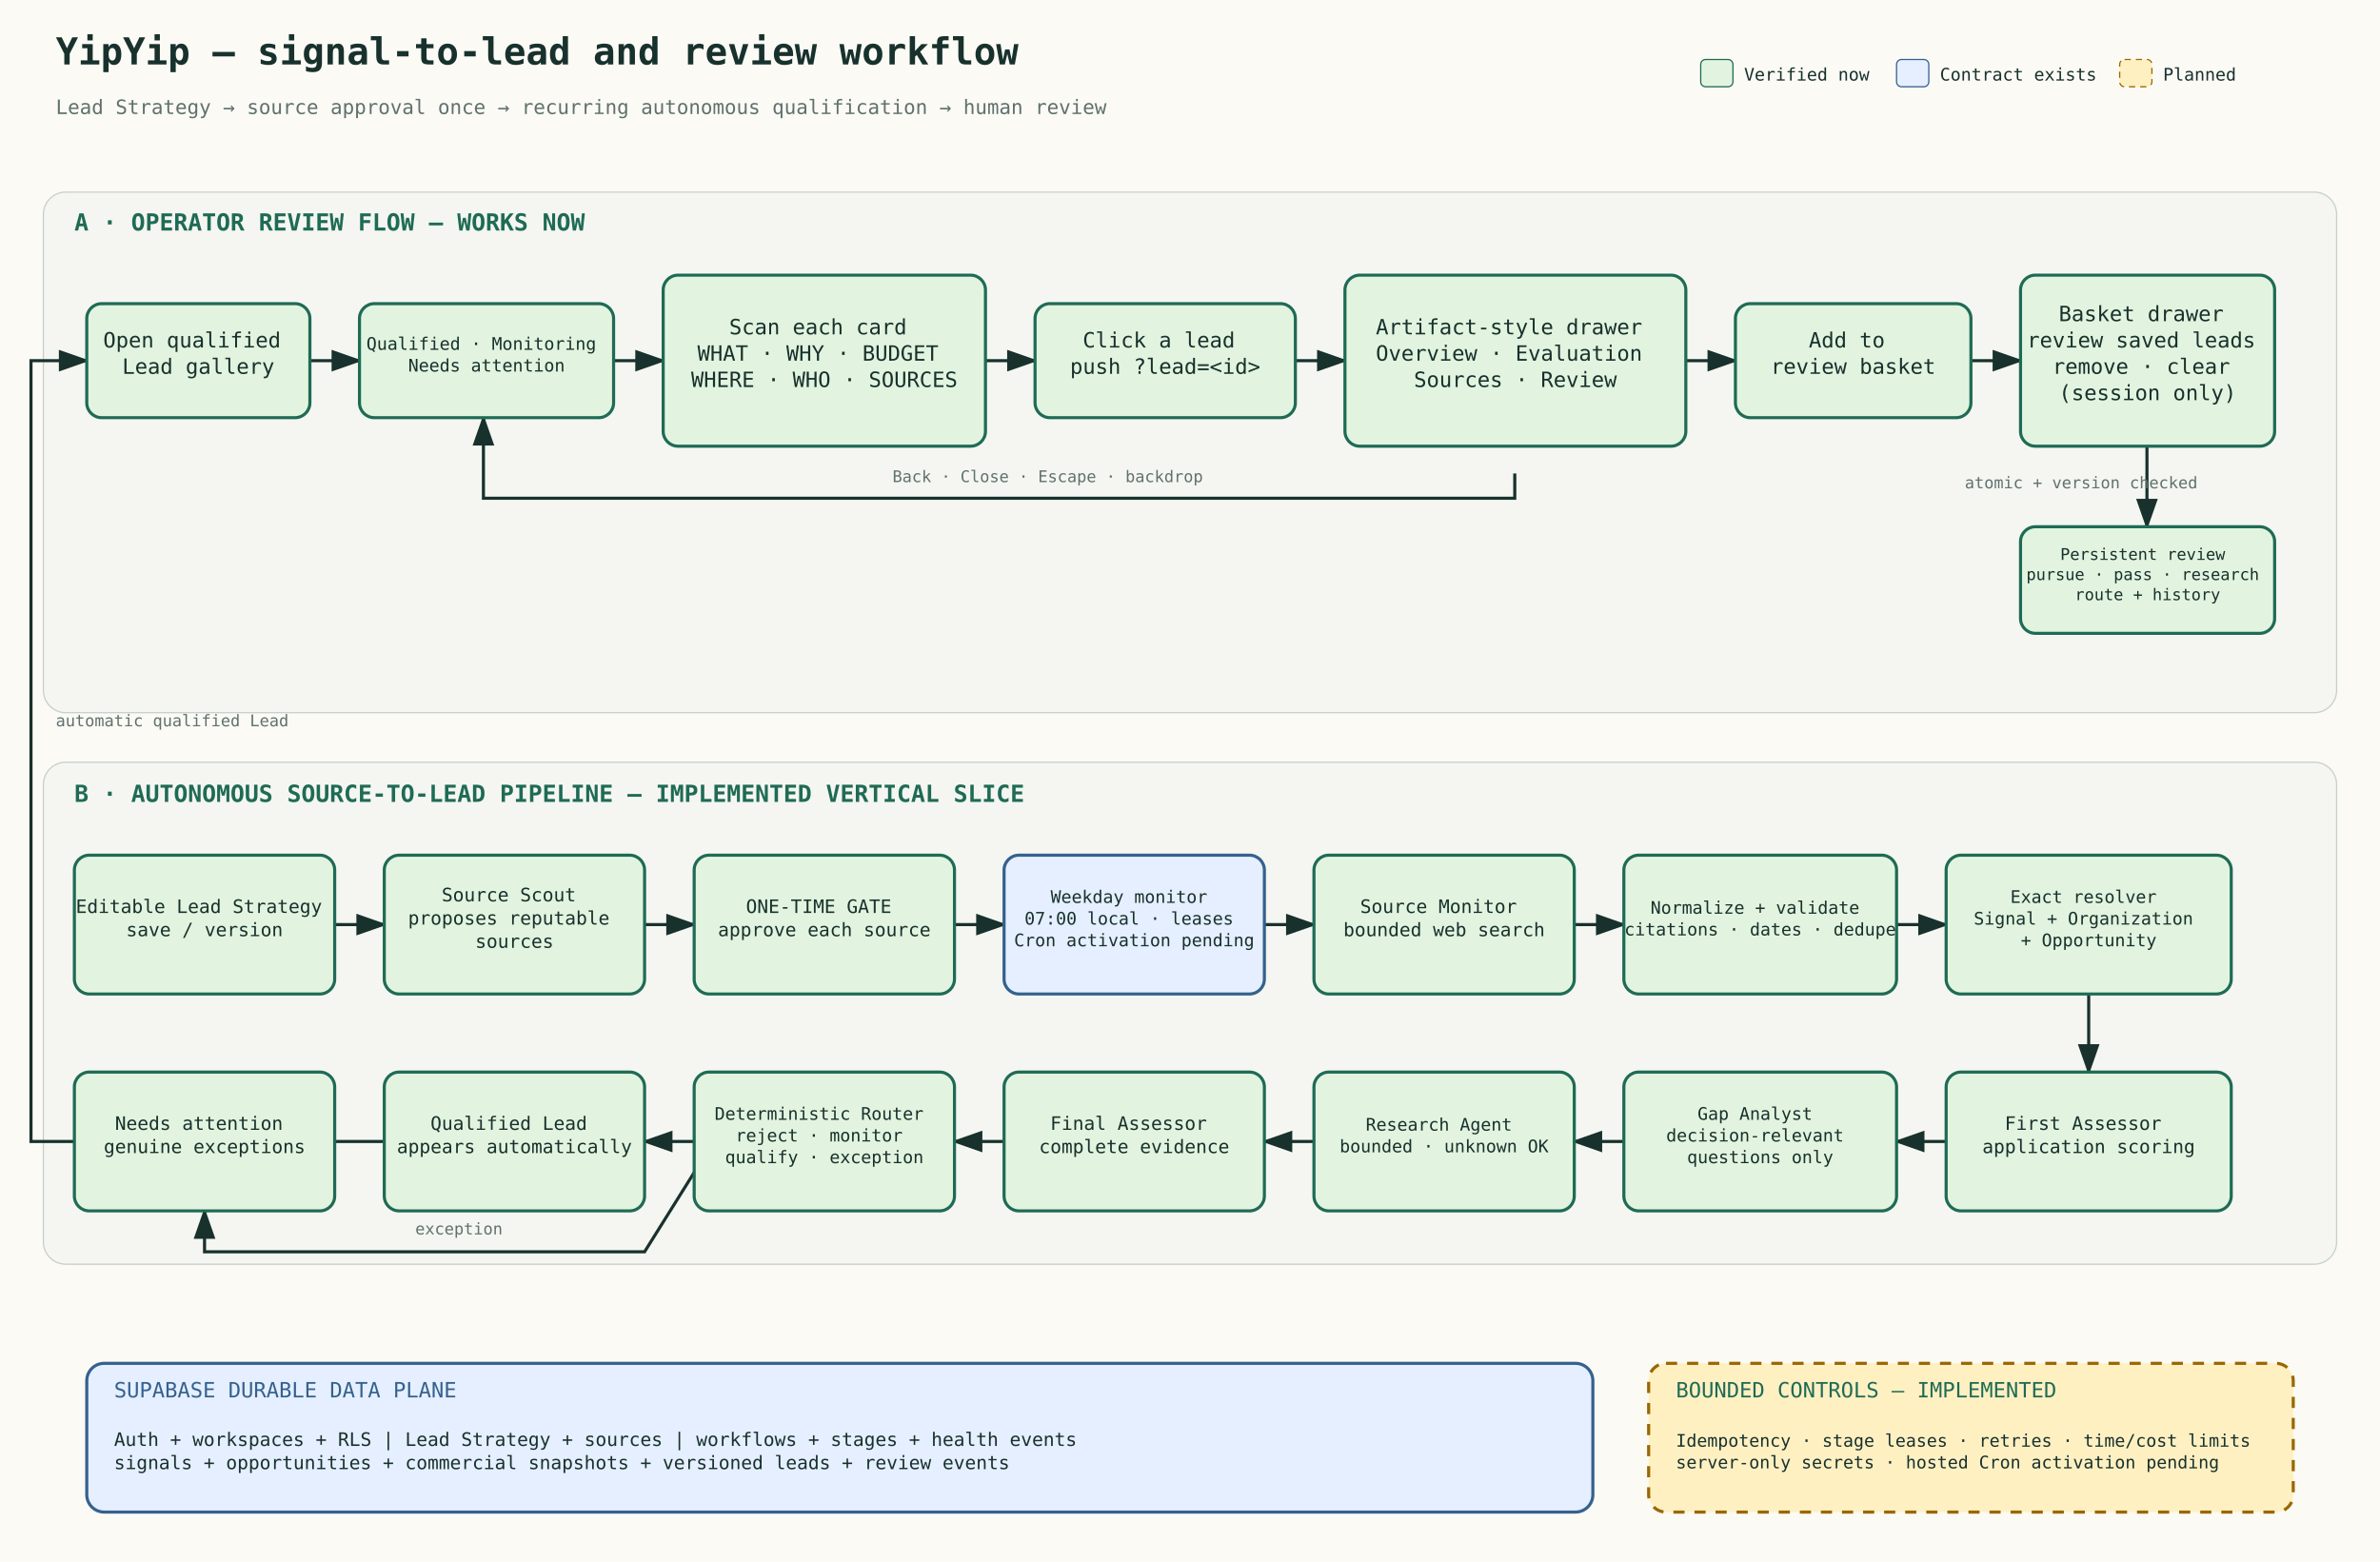
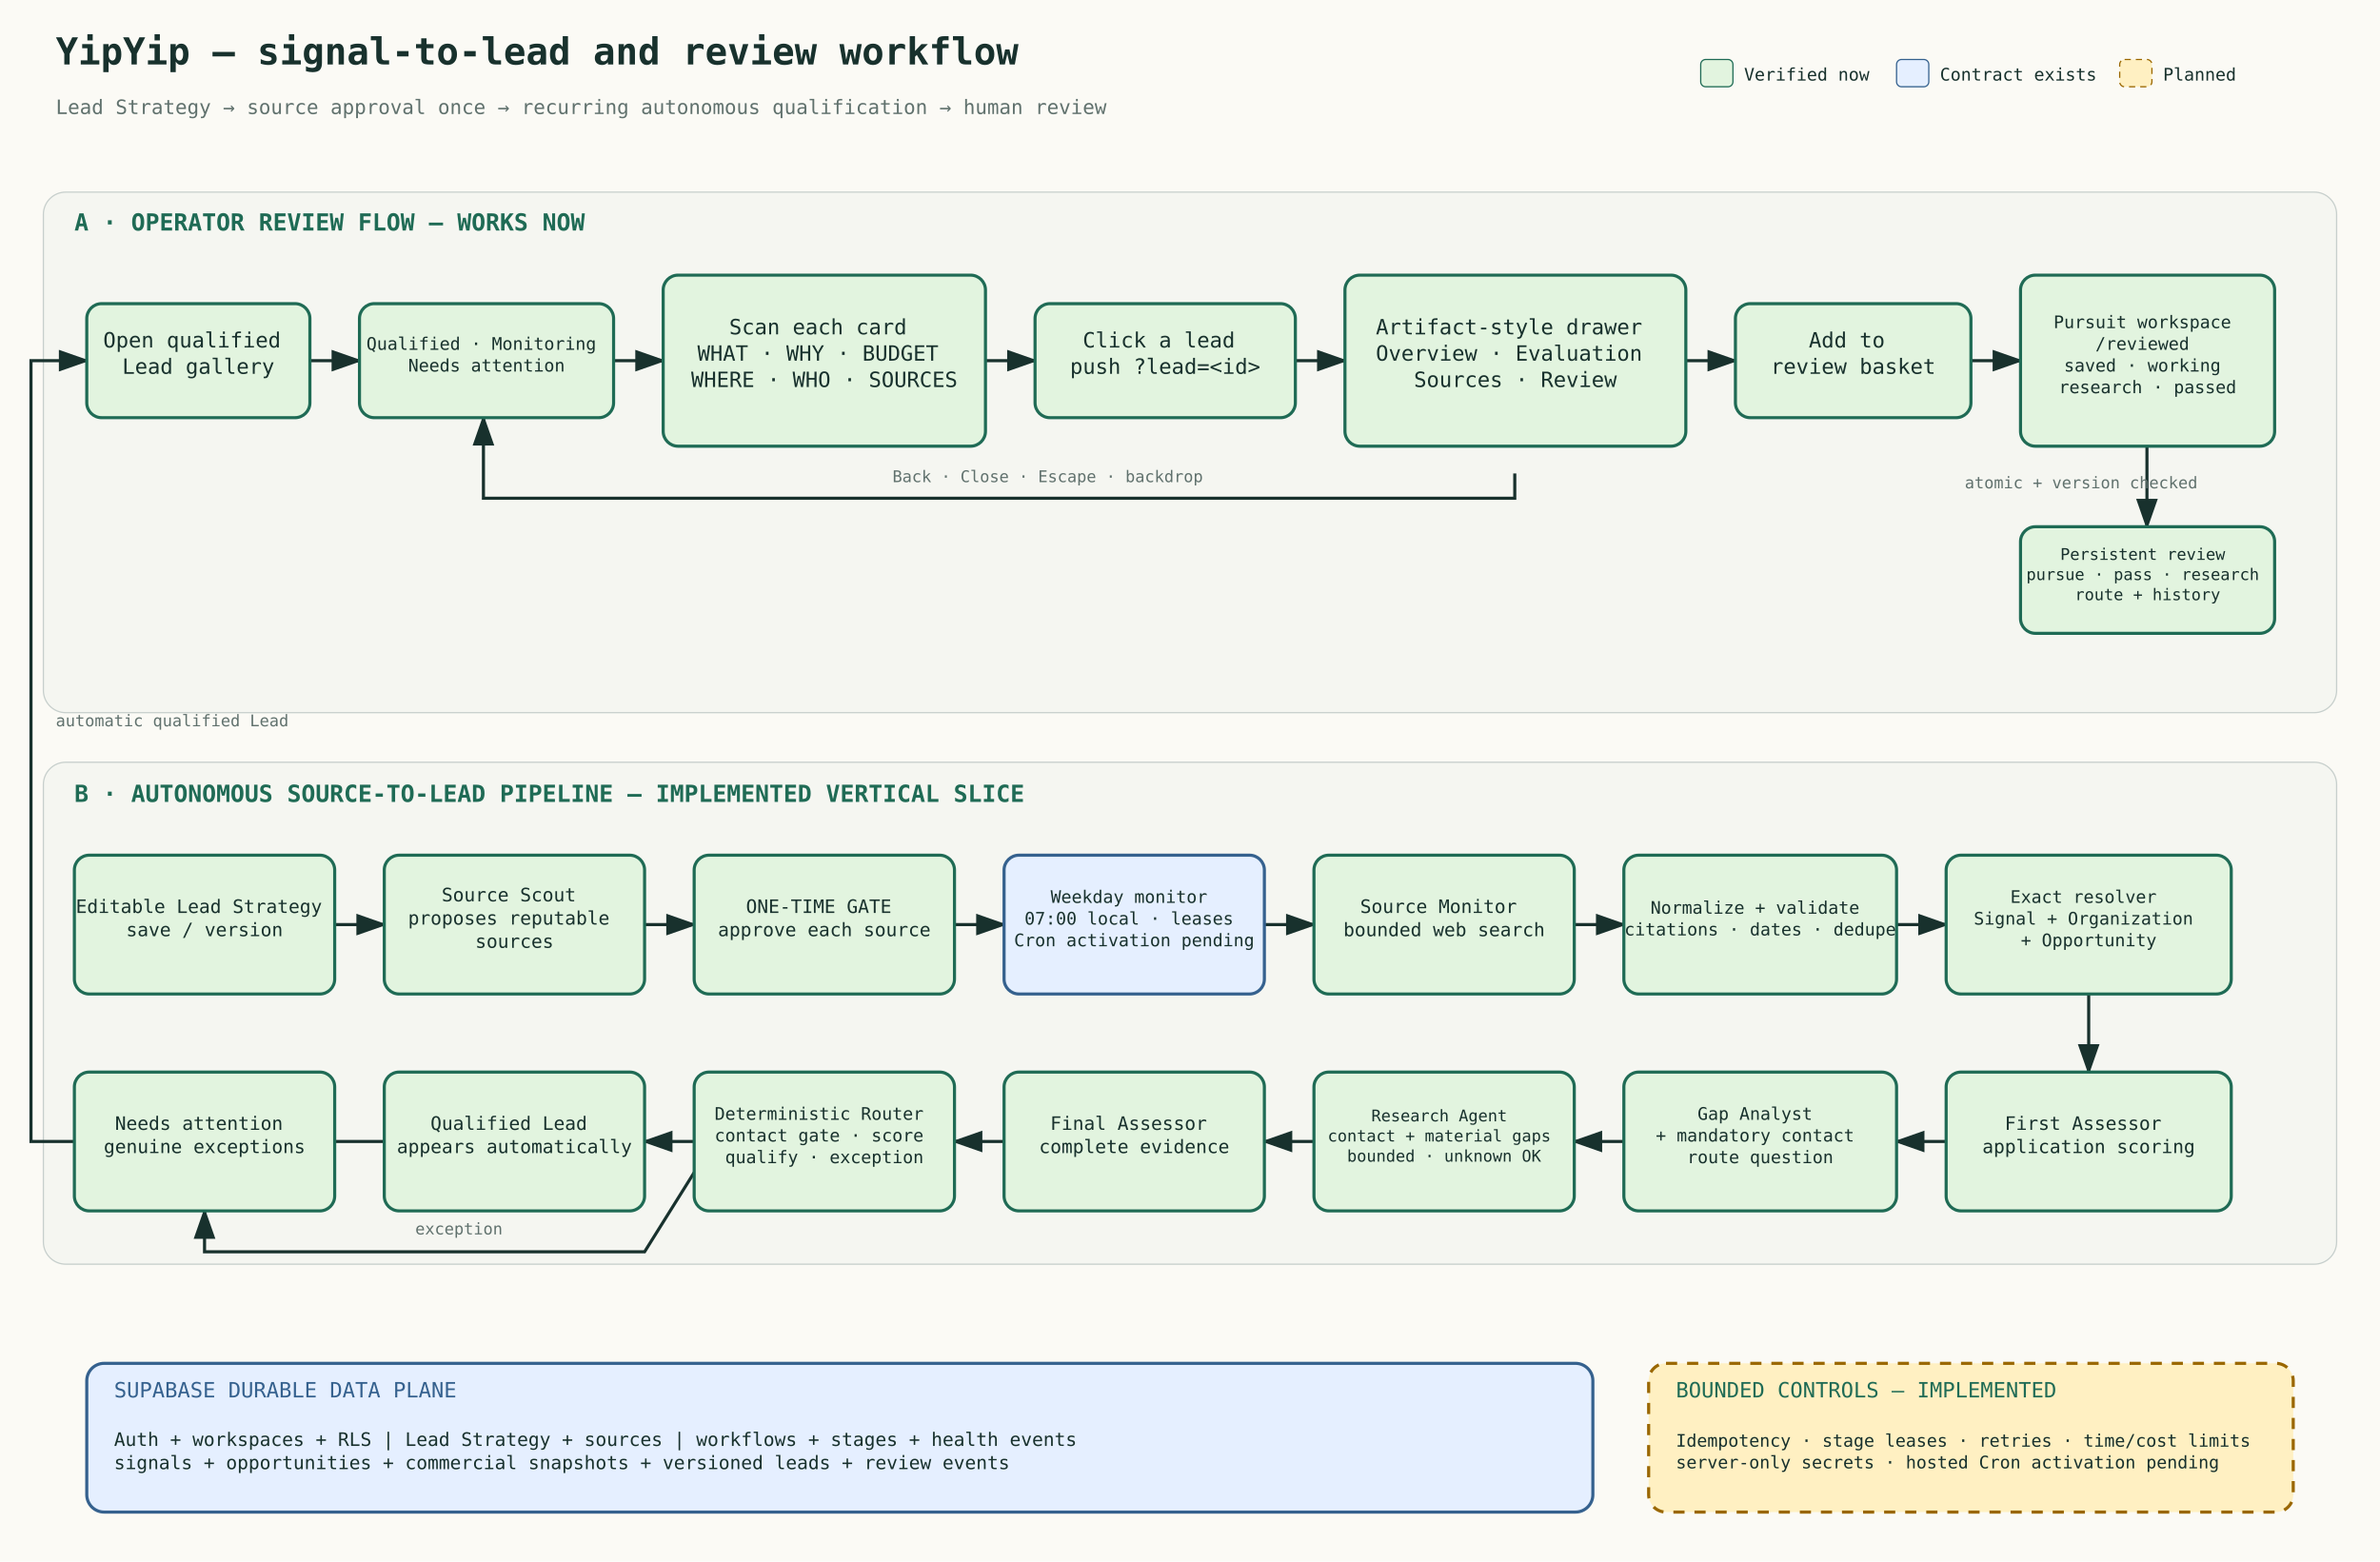
<svg xmlns="http://www.w3.org/2000/svg" width="1920" height="1260" viewBox="0 0 1920 1260" role="img" aria-labelledby="workflow-title workflow-desc">
  <defs>
    <marker id="arrowhead" markerWidth="10" markerHeight="7" refX="9" refY="3.5" orient="auto">
      <polygon points="0 0, 10 3.5, 0 7" fill="#18312d" />
    </marker>
    <marker id="arrowhead-planned" markerWidth="10" markerHeight="7" refX="9" refY="3.5" orient="auto">
      <polygon points="0 0, 10 3.5, 0 7" fill="#9a6700" />
    </marker>
  </defs>
  <rect width="1920" height="1260" fill="#fbfaf5" />
  <rect x="35" y="155" width="1850" height="420" rx="18" fill="#f5f6f1" stroke="#c7cfcc" />
  <rect x="35" y="615" width="1850" height="405" rx="18" fill="#f5f6f1" stroke="#c7cfcc" />
  <path d="M250 291 L290 291" fill="none" stroke="#18312d" stroke-width="2.5" marker-end="url(#arrowhead)" />
  <path d="M495 291 L535 291" fill="none" stroke="#18312d" stroke-width="2.5" marker-end="url(#arrowhead)" />
  <path d="M795 291 L835 291" fill="none" stroke="#18312d" stroke-width="2.5" marker-end="url(#arrowhead)" />
  <path d="M1045 291 L1085 291" fill="none" stroke="#18312d" stroke-width="2.5" marker-end="url(#arrowhead)" />
  <path d="M1360 291 L1400 291" fill="none" stroke="#18312d" stroke-width="2.5" marker-end="url(#arrowhead)" />
  <path d="M1590 291 L1630 291" fill="none" stroke="#18312d" stroke-width="2.5" marker-end="url(#arrowhead)" />
  <path d="M1732 360 L1732 425" fill="none" stroke="#18312d" stroke-width="2.5" marker-end="url(#arrowhead)" />
  <path d="M1222 382 L1222 402 L390 402 L390 337" fill="none" stroke="#18312d" stroke-width="2.5" marker-end="url(#arrowhead)" />
  <path d="M270 746 L310 746" fill="none" stroke="#18312d" stroke-width="2.5" marker-end="url(#arrowhead)" />
  <path d="M520 746 L560 746" fill="none" stroke="#18312d" stroke-width="2.5" marker-end="url(#arrowhead)" />
  <path d="M770 746 L810 746" fill="none" stroke="#18312d" stroke-width="2.5" marker-end="url(#arrowhead)" />
  <path d="M1020 746 L1060 746" fill="none" stroke="#18312d" stroke-width="2.5" marker-end="url(#arrowhead)" />
  <path d="M1270 746 L1310 746" fill="none" stroke="#18312d" stroke-width="2.5" marker-end="url(#arrowhead)" />
  <path d="M1530 746 L1570 746" fill="none" stroke="#18312d" stroke-width="2.5" marker-end="url(#arrowhead)" />
  <path d="M1685 802 L1685 865" fill="none" stroke="#18312d" stroke-width="2.5" marker-end="url(#arrowhead)" />
  <path d="M1570 921 L1530 921" fill="none" stroke="#18312d" stroke-width="2.5" marker-end="url(#arrowhead)" />
  <path d="M1310 921 L1270 921" fill="none" stroke="#18312d" stroke-width="2.5" marker-end="url(#arrowhead)" />
  <path d="M1060 921 L1020 921" fill="none" stroke="#18312d" stroke-width="2.5" marker-end="url(#arrowhead)" />
  <path d="M810 921 L770 921" fill="none" stroke="#18312d" stroke-width="2.5" marker-end="url(#arrowhead)" />
  <path d="M560 921 L520 921" fill="none" stroke="#18312d" stroke-width="2.5" marker-end="url(#arrowhead)" />
  <path d="M560 946 L520 1010 L165 1010 L165 977" fill="none" stroke="#18312d" stroke-width="2.5" marker-end="url(#arrowhead)" />
  <path d="M310 921 L25 921 L25 291 L70 291" fill="none" stroke="#18312d" stroke-width="2.5" marker-end="url(#arrowhead)" />
  <rect x="70" y="245" width="180" height="92" rx="12" fill="#e2f4df" stroke="#1f6b55" stroke-width="2.5" />
  <text x="160" y="280.375" text-anchor="middle" fill="#18312d" font-size="17" font-family="JetBrains Mono, ui-monospace, monospace" font-weight="500">
    <tspan x="160" dy="0">Open qualified</tspan>
    <tspan x="160" dy="21.25">Lead gallery</tspan>
  </text>
  <rect x="290" y="245" width="205" height="92" rx="12" fill="#e2f4df" stroke="#1f6b55" stroke-width="2.5" />
  <text x="392.5" y="282.25" text-anchor="middle" fill="#18312d" font-size="14" font-family="JetBrains Mono, ui-monospace, monospace" font-weight="500">
    <tspan x="392.5" dy="0">Qualified · Monitoring</tspan>
    <tspan x="392.5" dy="17.5">Needs attention</tspan>
  </text>
  <rect x="535" y="222" width="260" height="138" rx="12" fill="#e2f4df" stroke="#1f6b55" stroke-width="2.5" />
  <text x="665" y="269.75" text-anchor="middle" fill="#18312d" font-size="17" font-family="JetBrains Mono, ui-monospace, monospace" font-weight="500">
    <tspan x="665" dy="0">Scan each card</tspan>
    <tspan x="665" dy="21.25">WHAT · WHY · BUDGET</tspan>
    <tspan x="665" dy="21.25">WHERE · WHO · SOURCES</tspan>
  </text>
  <rect x="835" y="245" width="210" height="92" rx="12" fill="#e2f4df" stroke="#1f6b55" stroke-width="2.5" />
  <text x="940" y="280.375" text-anchor="middle" fill="#18312d" font-size="17" font-family="JetBrains Mono, ui-monospace, monospace" font-weight="500">
    <tspan x="940" dy="0">Click a lead</tspan>
    <tspan x="940" dy="21.25">push ?lead=&lt;id&gt;</tspan>
  </text>
  <rect x="1085" y="222" width="275" height="138" rx="12" fill="#e2f4df" stroke="#1f6b55" stroke-width="2.5" />
  <text x="1222.5" y="269.75" text-anchor="middle" fill="#18312d" font-size="17" font-family="JetBrains Mono, ui-monospace, monospace" font-weight="500">
    <tspan x="1222.5" dy="0">Artifact-style drawer</tspan>
    <tspan x="1222.5" dy="21.25">Overview · Evaluation</tspan>
    <tspan x="1222.5" dy="21.25">Sources · Review</tspan>
  </text>
  <rect x="1400" y="245" width="190" height="92" rx="12" fill="#e2f4df" stroke="#1f6b55" stroke-width="2.5" />
  <text x="1495" y="280.375" text-anchor="middle" fill="#18312d" font-size="17" font-family="JetBrains Mono, ui-monospace, monospace" font-weight="500">
    <tspan x="1495" dy="0">Add to</tspan>
    <tspan x="1495" dy="21.25">review basket</tspan>
  </text>
  <rect x="1630" y="222" width="205" height="138" rx="12" fill="#e2f4df" stroke="#1f6b55" stroke-width="2.5" />
-   <text x="1732.5" y="259.125" text-anchor="middle" fill="#18312d" font-size="17" font-family="JetBrains Mono, ui-monospace, monospace" font-weight="500">
-     <tspan x="1732.5" dy="0">Basket drawer</tspan>
-     <tspan x="1732.5" dy="21.25">review saved leads</tspan>
-     <tspan x="1732.5" dy="21.25">remove · clear</tspan>
-     <tspan x="1732.5" dy="21.25">(session only)</tspan>
+   <text x="1732.5" y="264.75" text-anchor="middle" fill="#18312d" font-size="14" font-family="JetBrains Mono, ui-monospace, monospace" font-weight="500">
+     <tspan x="1732.5" dy="0">Pursuit workspace</tspan>
+     <tspan x="1732.5" dy="17.5">/reviewed</tspan>
+     <tspan x="1732.5" dy="17.5">saved · working</tspan>
+     <tspan x="1732.5" dy="17.5">research · passed</tspan>
  </text>
  <rect x="1630" y="425" width="205" height="86" rx="12" fill="#e2f4df" stroke="#1f6b55" stroke-width="2.5" />
  <text x="1732.5" y="451.75" text-anchor="middle" fill="#18312d" font-size="13" font-family="JetBrains Mono, ui-monospace, monospace" font-weight="500">
    <tspan x="1732.5" dy="0">Persistent review</tspan>
    <tspan x="1732.5" dy="16.25">pursue · pass · research</tspan>
    <tspan x="1732.5" dy="16.25">route + history</tspan>
  </text>
  <rect x="60" y="690" width="210" height="112" rx="12" fill="#e2f4df" stroke="#1f6b55" stroke-width="2.5" />
  <text x="165" y="736.625" text-anchor="middle" fill="#18312d" font-size="15" font-family="JetBrains Mono, ui-monospace, monospace" font-weight="500">
    <tspan x="165" dy="0">Editable Lead Strategy</tspan>
    <tspan x="165" dy="18.75">save / version</tspan>
  </text>
  <rect x="310" y="690" width="210" height="112" rx="12" fill="#e2f4df" stroke="#1f6b55" stroke-width="2.5" />
  <text x="415" y="727.25" text-anchor="middle" fill="#18312d" font-size="15" font-family="JetBrains Mono, ui-monospace, monospace" font-weight="500">
    <tspan x="415" dy="0">Source Scout</tspan>
    <tspan x="415" dy="18.75">proposes reputable</tspan>
    <tspan x="415" dy="18.75">sources</tspan>
  </text>
  <rect x="560" y="690" width="210" height="112" rx="12" fill="#e2f4df" stroke="#1f6b55" stroke-width="2.5" />
  <text x="665" y="736.625" text-anchor="middle" fill="#18312d" font-size="15" font-family="JetBrains Mono, ui-monospace, monospace" font-weight="500">
    <tspan x="665" dy="0">ONE-TIME GATE</tspan>
    <tspan x="665" dy="18.75">approve each source</tspan>
  </text>
  <rect x="810" y="690" width="210" height="112" rx="12" fill="#e5efff" stroke="#35618e" stroke-width="2.5" />
  <text x="915" y="728.5" text-anchor="middle" fill="#18312d" font-size="14" font-family="JetBrains Mono, ui-monospace, monospace" font-weight="500">
    <tspan x="915" dy="0">Weekday monitor</tspan>
    <tspan x="915" dy="17.5">07:00 local · leases</tspan>
    <tspan x="915" dy="17.5">Cron activation pending</tspan>
  </text>
  <rect x="1060" y="690" width="210" height="112" rx="12" fill="#e2f4df" stroke="#1f6b55" stroke-width="2.5" />
  <text x="1165" y="736.625" text-anchor="middle" fill="#18312d" font-size="15" font-family="JetBrains Mono, ui-monospace, monospace" font-weight="500">
    <tspan x="1165" dy="0">Source Monitor</tspan>
    <tspan x="1165" dy="18.75">bounded web search</tspan>
  </text>
  <rect x="1310" y="690" width="220" height="112" rx="12" fill="#e2f4df" stroke="#1f6b55" stroke-width="2.5" />
  <text x="1420" y="737.25" text-anchor="middle" fill="#18312d" font-size="14" font-family="JetBrains Mono, ui-monospace, monospace" font-weight="500">
    <tspan x="1420" dy="0">Normalize + validate</tspan>
    <tspan x="1420" dy="17.5">citations · dates · dedupe</tspan>
  </text>
  <rect x="1570" y="690" width="230" height="112" rx="12" fill="#e2f4df" stroke="#1f6b55" stroke-width="2.5" />
  <text x="1685" y="728.5" text-anchor="middle" fill="#18312d" font-size="14" font-family="JetBrains Mono, ui-monospace, monospace" font-weight="500">
    <tspan x="1685" dy="0">Exact resolver</tspan>
    <tspan x="1685" dy="17.5">Signal + Organization</tspan>
    <tspan x="1685" dy="17.5">+ Opportunity</tspan>
  </text>
  <rect x="1570" y="865" width="230" height="112" rx="12" fill="#e2f4df" stroke="#1f6b55" stroke-width="2.5" />
  <text x="1685" y="911.625" text-anchor="middle" fill="#18312d" font-size="15" font-family="JetBrains Mono, ui-monospace, monospace" font-weight="500">
    <tspan x="1685" dy="0">First Assessor</tspan>
    <tspan x="1685" dy="18.75">application scoring</tspan>
  </text>
  <rect x="1310" y="865" width="220" height="112" rx="12" fill="#e2f4df" stroke="#1f6b55" stroke-width="2.5" />
  <text x="1420" y="903.5" text-anchor="middle" fill="#18312d" font-size="14" font-family="JetBrains Mono, ui-monospace, monospace" font-weight="500">
    <tspan x="1420" dy="0">Gap Analyst</tspan>
-     <tspan x="1420" dy="17.5">decision-relevant</tspan>
-     <tspan x="1420" dy="17.5">questions only</tspan>
+     <tspan x="1420" dy="17.5">+ mandatory contact</tspan>
+     <tspan x="1420" dy="17.5">route question</tspan>
  </text>
  <rect x="1060" y="865" width="210" height="112" rx="12" fill="#e2f4df" stroke="#1f6b55" stroke-width="2.5" />
-   <text x="1165" y="912.25" text-anchor="middle" fill="#18312d" font-size="14" font-family="JetBrains Mono, ui-monospace, monospace" font-weight="500">
+   <text x="1165" y="904.75" text-anchor="middle" fill="#18312d" font-size="13" font-family="JetBrains Mono, ui-monospace, monospace" font-weight="500">
    <tspan x="1165" dy="0">Research Agent</tspan>
-     <tspan x="1165" dy="17.5">bounded · unknown OK</tspan>
+     <tspan x="1165" dy="16.25">contact + material gaps</tspan>
+     <tspan x="1165" dy="16.25">bounded · unknown OK</tspan>
  </text>
  <rect x="810" y="865" width="210" height="112" rx="12" fill="#e2f4df" stroke="#1f6b55" stroke-width="2.5" />
  <text x="915" y="911.625" text-anchor="middle" fill="#18312d" font-size="15" font-family="JetBrains Mono, ui-monospace, monospace" font-weight="500">
    <tspan x="915" dy="0">Final Assessor</tspan>
    <tspan x="915" dy="18.75">complete evidence</tspan>
  </text>
  <rect x="560" y="865" width="210" height="112" rx="12" fill="#e2f4df" stroke="#1f6b55" stroke-width="2.5" />
  <text x="665" y="903.5" text-anchor="middle" fill="#18312d" font-size="14" font-family="JetBrains Mono, ui-monospace, monospace" font-weight="500">
    <tspan x="665" dy="0">Deterministic Router</tspan>
-     <tspan x="665" dy="17.5">reject · monitor</tspan>
+     <tspan x="665" dy="17.5">contact gate · score</tspan>
    <tspan x="665" dy="17.5">qualify · exception</tspan>
  </text>
  <rect x="310" y="865" width="210" height="112" rx="12" fill="#e2f4df" stroke="#1f6b55" stroke-width="2.5" />
  <text x="415" y="911.625" text-anchor="middle" fill="#18312d" font-size="15" font-family="JetBrains Mono, ui-monospace, monospace" font-weight="500">
    <tspan x="415" dy="0">Qualified Lead</tspan>
    <tspan x="415" dy="18.75">appears automatically</tspan>
  </text>
  <rect x="60" y="865" width="210" height="112" rx="12" fill="#e2f4df" stroke="#1f6b55" stroke-width="2.5" />
  <text x="165" y="911.625" text-anchor="middle" fill="#18312d" font-size="15" font-family="JetBrains Mono, ui-monospace, monospace" font-weight="500">
    <tspan x="165" dy="0">Needs attention</tspan>
    <tspan x="165" dy="18.75">genuine exceptions</tspan>
  </text>
  <rect x="70" y="1100" width="1215" height="120" rx="14" fill="#e5efff" stroke="#35618e" stroke-width="2.5" />
  <rect x="1330" y="1100" width="520" height="120" rx="14" fill="#fff0c2" stroke="#9a6700" stroke-width="2.5" stroke-dasharray="9 8" />
  <text x="45" y="52" text-anchor="start" fill="#18312d" font-size="30" font-family="JetBrains Mono, ui-monospace, monospace" font-weight="700">
    <tspan x="45" dy="0">YipYip — signal-to-lead and review workflow</tspan>
  </text>
  <text x="45" y="92" text-anchor="start" fill="#60716d" font-size="16" font-family="JetBrains Mono, ui-monospace, monospace" font-weight="500">
    <tspan x="45" dy="0">Lead Strategy → source approval once → recurring autonomous qualification → human review</tspan>
  </text>
  <text x="60" y="186" text-anchor="start" fill="#1f6b55" font-size="19" font-family="JetBrains Mono, ui-monospace, monospace" font-weight="700">
    <tspan x="60" dy="0">A · OPERATOR REVIEW FLOW — WORKS NOW</tspan>
  </text>
  <text x="60" y="647" text-anchor="start" fill="#1f6b55" font-size="19" font-family="JetBrains Mono, ui-monospace, monospace" font-weight="700">
    <tspan x="60" dy="0">B · AUTONOMOUS SOURCE-TO-LEAD PIPELINE — IMPLEMENTED VERTICAL SLICE</tspan>
  </text>
  <text x="1585" y="394" fill="#60716d" font-size="13" font-family="JetBrains Mono, ui-monospace, monospace">atomic + version checked</text>
  <text x="720" y="389" fill="#60716d" font-size="13" font-family="JetBrains Mono, ui-monospace, monospace">Back · Close · Escape · backdrop</text>
  <text x="335" y="996" fill="#60716d" font-size="13" font-family="JetBrains Mono, ui-monospace, monospace">exception</text>
  <text x="45" y="586" fill="#60716d" font-size="13" font-family="JetBrains Mono, ui-monospace, monospace">automatic qualified Lead</text>
  <text x="92" y="1127.5" text-anchor="start" fill="#35618e" font-size="17" font-family="JetBrains Mono, ui-monospace, monospace" font-weight="500">
    <tspan x="92" dy="0">SUPABASE DURABLE DATA PLANE</tspan>
  </text>
  <text x="92" y="1166.625" text-anchor="start" fill="#18312d" font-size="15" font-family="JetBrains Mono, ui-monospace, monospace" font-weight="500">
    <tspan x="92" dy="0">Auth + workspaces + RLS  |  Lead Strategy + sources  |  workflows + stages + health events</tspan>
    <tspan x="92" dy="18.75">signals + opportunities + commercial snapshots + versioned leads + review events</tspan>
  </text>
  <text x="1352" y="1127.5" text-anchor="start" fill="#1f6b55" font-size="17" font-family="JetBrains Mono, ui-monospace, monospace" font-weight="500">
    <tspan x="1352" dy="0">BOUNDED CONTROLS — IMPLEMENTED</tspan>
  </text>
  <text x="1352" y="1167.25" text-anchor="start" fill="#18312d" font-size="14" font-family="JetBrains Mono, ui-monospace, monospace" font-weight="500">
    <tspan x="1352" dy="0">Idempotency · stage leases · retries · time/cost limits</tspan>
    <tspan x="1352" dy="17.5">server-only secrets · hosted Cron activation pending</tspan>
  </text>
  <rect x="1372" y="48" width="26" height="22" rx="4" fill="#e2f4df" stroke="#1f6b55" />
  <text x="1407" y="65" fill="#18312d" font-size="14" font-family="JetBrains Mono, ui-monospace, monospace">Verified now</text>
  <rect x="1530" y="48" width="26" height="22" rx="4" fill="#e5efff" stroke="#35618e" />
  <text x="1565" y="65" fill="#18312d" font-size="14" font-family="JetBrains Mono, ui-monospace, monospace">Contract exists</text>
  <rect x="1710" y="48" width="26" height="22" rx="4" fill="#fff0c2" stroke="#9a6700" stroke-dasharray="5 4" />
  <text x="1745" y="65" fill="#18312d" font-size="14" font-family="JetBrains Mono, ui-monospace, monospace">Planned</text>
</svg>
